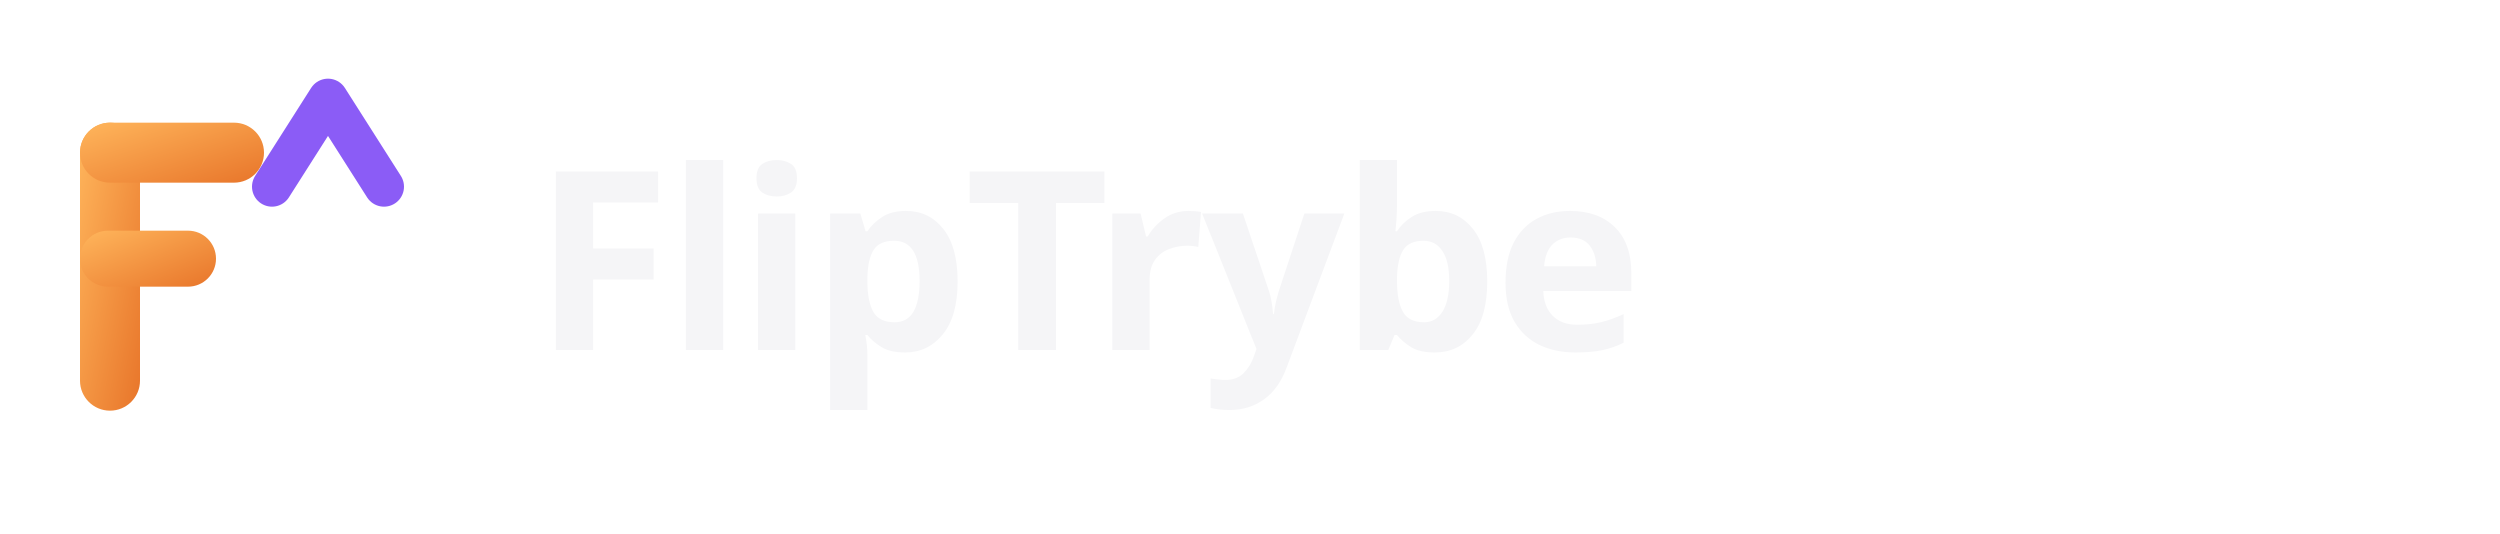
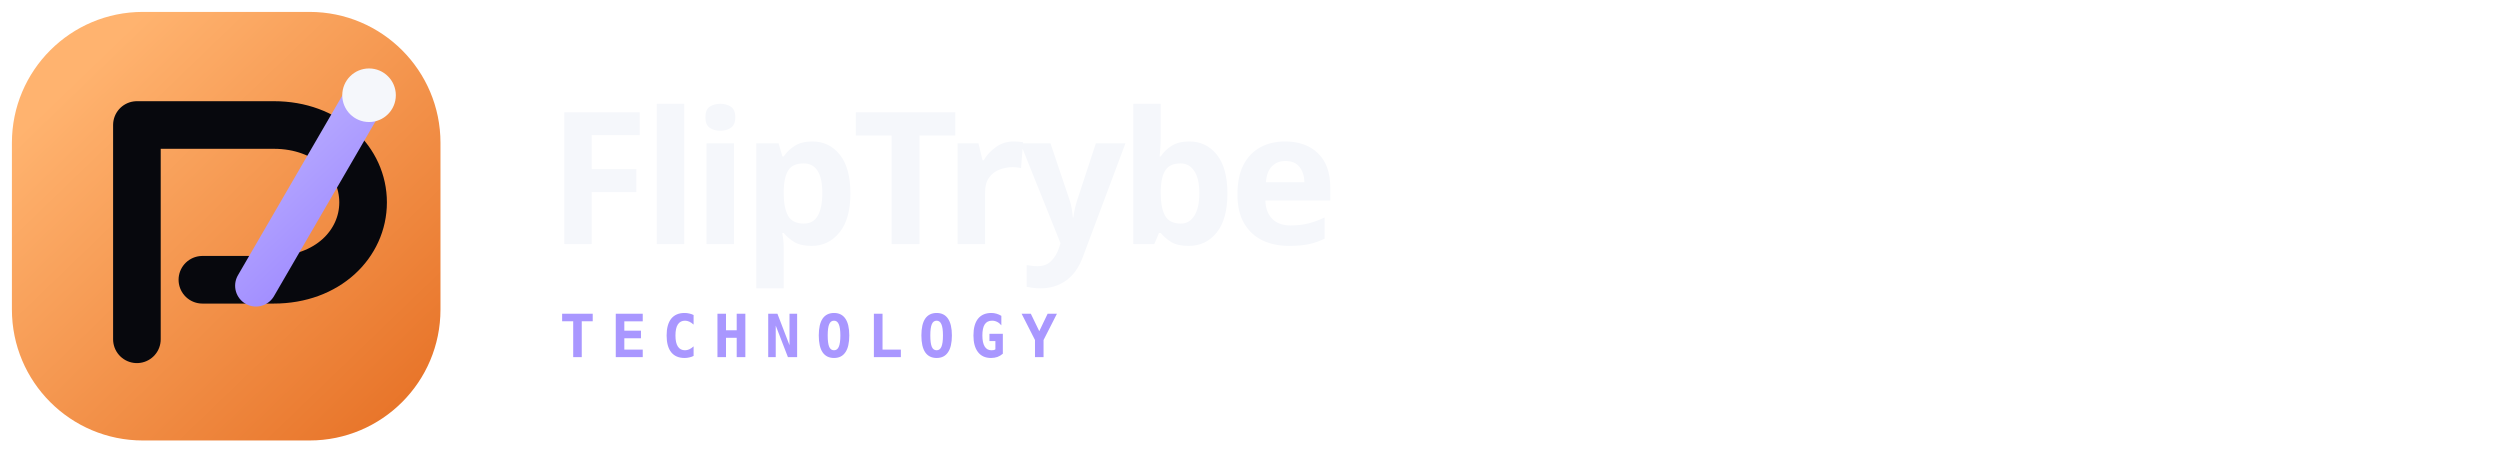
- <svg xmlns="http://www.w3.org/2000/svg" viewBox="0 0 300 64">
+ <svg xmlns="http://www.w3.org/2000/svg" viewBox="0 0 420 76" fill="none">
  <defs>
-     <linearGradient id="g" x1="0%" y1="0%" x2="100%" y2="100%">
-       <stop offset="0%" stop-color="#FFB65C" />
-       <stop offset="100%" stop-color="#E8752A" />
+     <linearGradient id="solar" x1="16" y1="10" x2="70" y2="66" gradientUnits="userSpaceOnUse">
+       <stop stop-color="#FFB36F" />
+       <stop offset="1" stop-color="#E8752A" />
+     </linearGradient>
+     <linearGradient id="violet" x1="55" y1="20" x2="91" y2="58" gradientUnits="userSpaceOnUse">
+       <stop stop-color="#B3A5FF" />
+       <stop offset="1" stop-color="#7C5CFF" />
    </linearGradient>
  </defs>
-   <g transform="translate(0,8) scale(0.48)">
-     <rect x="20" y="14" width="15" height="72" rx="7.5" fill="url(#g)" />
-     <rect x="20" y="14" width="46" height="15" rx="7.5" fill="url(#g)" />
-     <rect x="20" y="41" width="34" height="14" rx="7" fill="url(#g)" />
-     <polyline points="68,30 82,8 96,30" fill="none" stroke="#8B5CF6" stroke-width="10" stroke-linecap="round" stroke-linejoin="round" />
-   </g>
-   <text x="64" y="42" font-family="Sora, Segoe UI, system-ui, sans-serif" font-weight="800" font-size="30" letter-spacing="-0.5" fill="#F5F5F7">FlipTrybe</text>
+   <rect x="2" y="2" width="72" height="72" rx="22" fill="url(#solar)" />
+   <path d="M23 57V21h23c9 0 15 6 15 13s-6 13-15 13H34" stroke="#07080D" stroke-width="8" stroke-linecap="round" stroke-linejoin="round" />
+   <path d="M43 48 61 17" stroke="url(#violet)" stroke-width="7" stroke-linecap="round" />
+   <circle cx="62" cy="16" r="4.5" fill="#F5F7FB" />
+   <text x="92" y="41" font-family="Space Grotesk, DM Sans, system-ui, sans-serif" font-size="31" font-weight="700" letter-spacing="-1.1" fill="#F5F7FB">FlipTrybe</text>
+   <text x="94" y="60" font-family="IBM Plex Mono, monospace" font-size="10" font-weight="600" letter-spacing="2.6" fill="#A997FF">TECHNOLOGY</text>
</svg>
